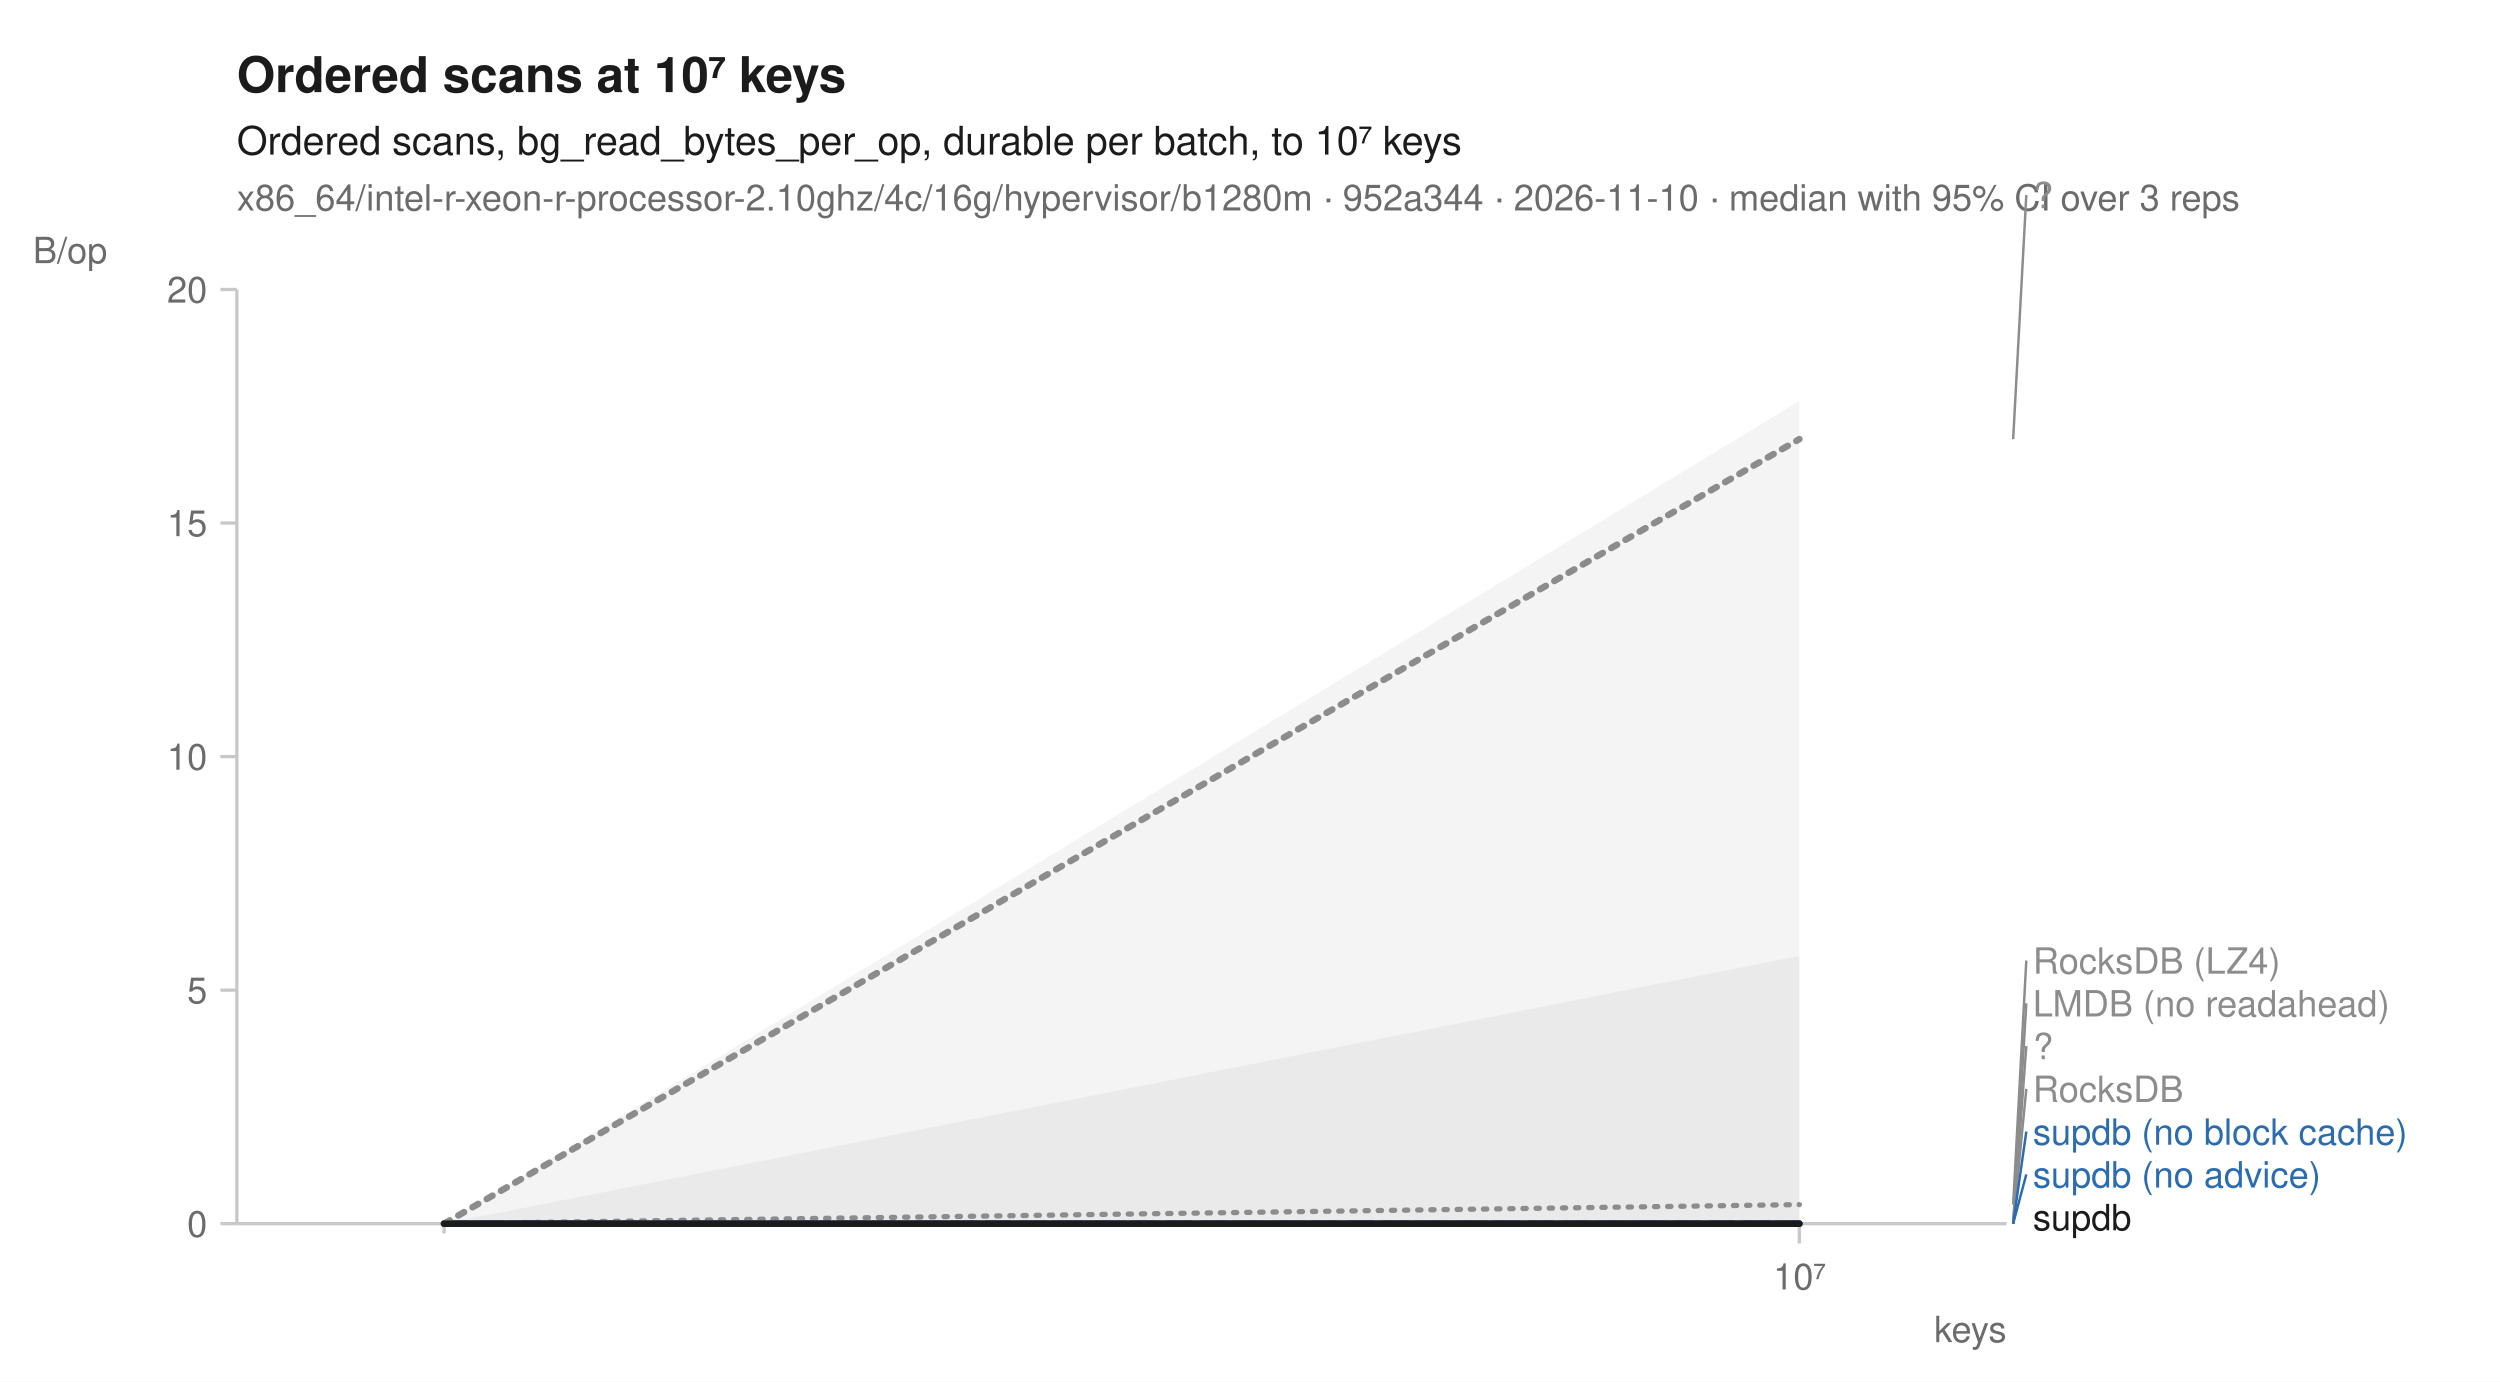
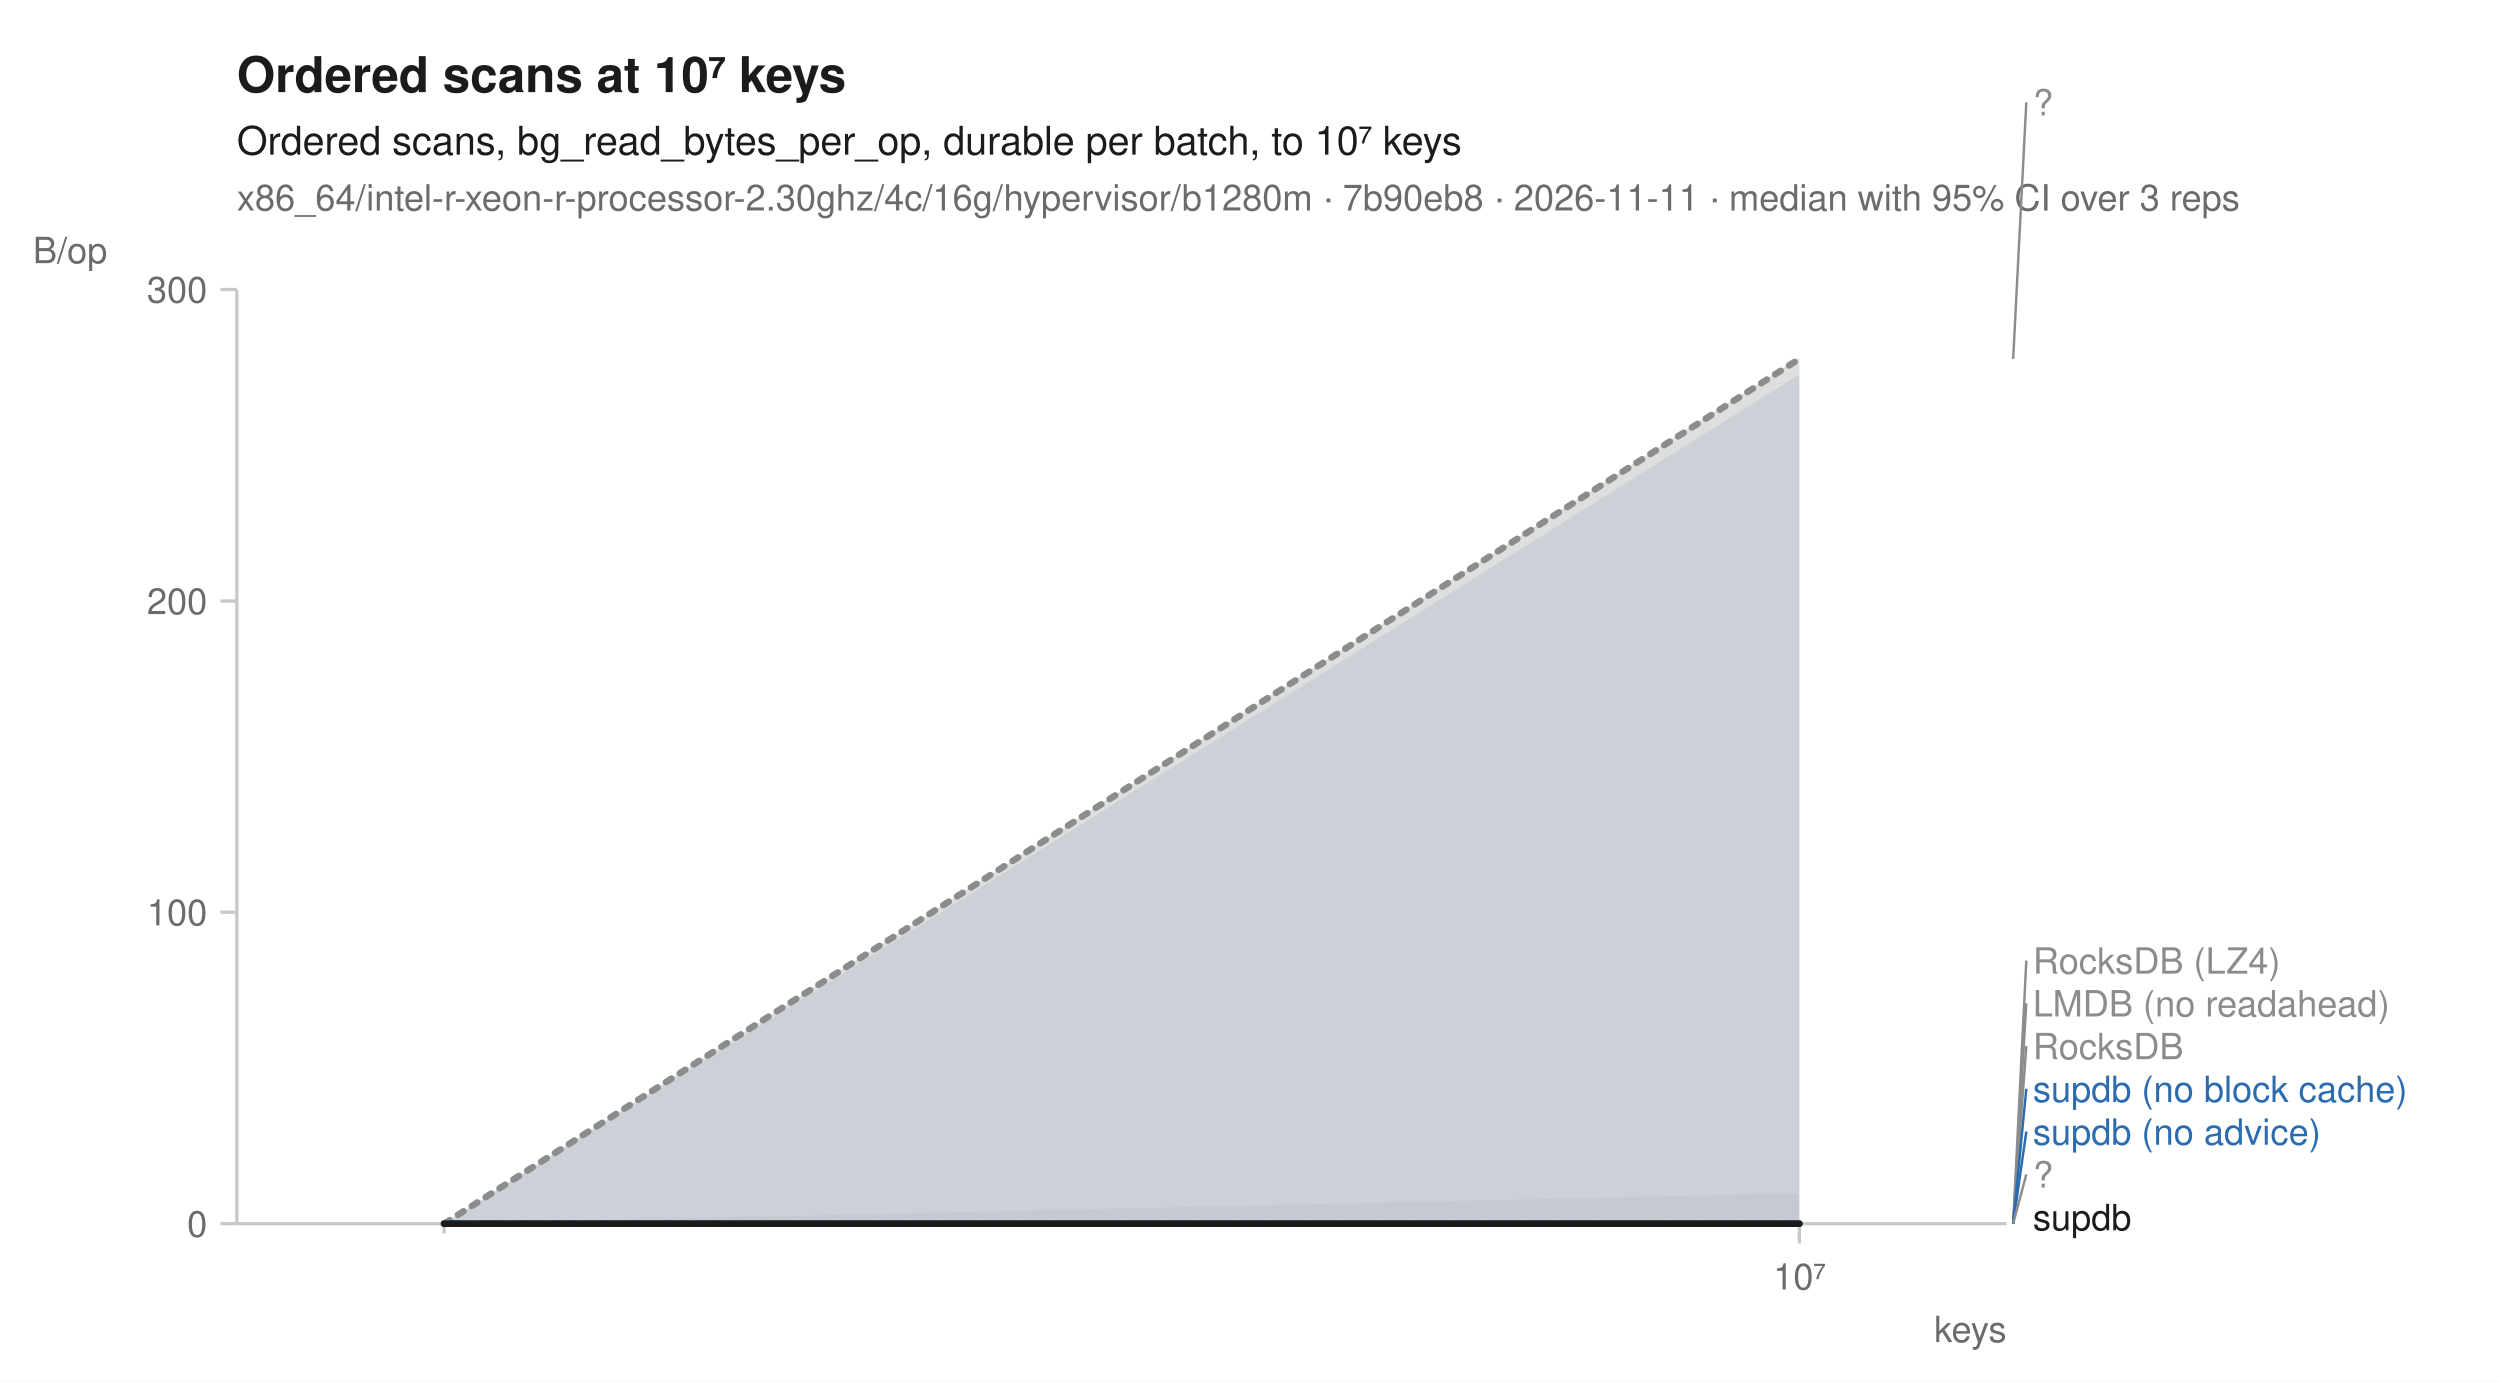
<svg xmlns="http://www.w3.org/2000/svg" width="760" height="420" viewBox="0 0 760 420" font-family="-apple-system, BlinkMacSystemFont, 'Segoe UI', Helvetica, Arial, sans-serif" fill="#1b1b1b">
  <rect width="760" height="420" fill="white" />
  <text x="72" y="28" font-size="15" font-weight="600">Ordered scans at 10⁷ keys</text>
  <text x="72" y="47" font-size="12">Ordered scans, bg_read_bytes_per_op, durable per batch, to 10⁷ keys</text>
-   <text x="72" y="64" font-size="11" fill="#6b6b6b">x86_64/intel-r-xeon-r-processor-2.10ghz/4c/16g/hypervisor/b1280m · 952a344 · 2026-11-10 · median with 95% CI over 3 reps</text>
+   <text x="72" y="64" font-size="11" fill="#6b6b6b">x86_64/intel-r-xeon-r-processor-2.30ghz/4c/16g/hypervisor/b1280m · 7b90eb8 · 2026-11-11 · median with 95% CI over 3 reps</text>
  <line x1="72" y1="372" x2="610" y2="372" stroke="#c8c8c8" stroke-width="1" />
  <line x1="72" y1="88" x2="72" y2="372" stroke="#c8c8c8" stroke-width="1" />
  <line x1="135.0" y1="372" x2="135.0" y2="375" stroke="#c8c8c8" stroke-width="1" />
  <line x1="547.0" y1="372" x2="547.0" y2="378" stroke="#c8c8c8" stroke-width="1" />
  <text x="547.0" y="392" font-size="11" text-anchor="middle" fill="#6b6b6b">10⁷</text>
  <text x="610" y="408" font-size="11" text-anchor="end" fill="#6b6b6b">keys</text>
  <line x1="67" y1="372.0" x2="72" y2="372.0" stroke="#c8c8c8" stroke-width="1" />
  <text x="63" y="376.0" font-size="11" text-anchor="end" fill="#6b6b6b">0</text>
-   <line x1="67" y1="301.0" x2="72" y2="301.0" stroke="#c8c8c8" stroke-width="1" />
-   <text x="63" y="305.0" font-size="11" text-anchor="end" fill="#6b6b6b">5</text>
-   <line x1="67" y1="230.0" x2="72" y2="230.0" stroke="#c8c8c8" stroke-width="1" />
-   <text x="63" y="234.0" font-size="11" text-anchor="end" fill="#6b6b6b">10</text>
-   <line x1="67" y1="159.0" x2="72" y2="159.0" stroke="#c8c8c8" stroke-width="1" />
-   <text x="63" y="163.0" font-size="11" text-anchor="end" fill="#6b6b6b">15</text>
+   <line x1="67" y1="277.3" x2="72" y2="277.3" stroke="#c8c8c8" stroke-width="1" />
+   <text x="63" y="281.3" font-size="11" text-anchor="end" fill="#6b6b6b">100</text>
+   <line x1="67" y1="182.7" x2="72" y2="182.7" stroke="#c8c8c8" stroke-width="1" />
+   <text x="63" y="186.7" font-size="11" text-anchor="end" fill="#6b6b6b">200</text>
  <line x1="67" y1="88.0" x2="72" y2="88.0" stroke="#c8c8c8" stroke-width="1" />
-   <text x="63" y="92.0" font-size="11" text-anchor="end" fill="#6b6b6b">20</text>
+   <text x="63" y="92.0" font-size="11" text-anchor="end" fill="#6b6b6b">300</text>
  <text x="10" y="80" font-size="11" text-anchor="start" fill="#6b6b6b">B/op</text>
-   <path d="M135.0,372.0 L547.0,290.6 L547.0,372.0 L135.0,372.0 Z" fill="#8c8c8c" fill-opacity="0.10" />
  <path d="M135.0,372.0 L547.0,372.0 L547.0,372.0 L135.0,372.0 Z" fill="#8c8c8c" fill-opacity="0.10" />
  <path d="M135.0,372.0 L547.0,372.0 L547.0,372.0 L135.0,372.0 Z" fill="#8c8c8c" fill-opacity="0.10" />
+   <path d="M135.0,372.0 L547.0,108.7 L547.0,372.0 L135.0,372.0 Z" fill="#8c8c8c" fill-opacity="0.10" />
  <path d="M135.0,372.0 L547.0,372.0 L547.0,372.0 L135.0,372.0 Z" fill="#8c8c8c" fill-opacity="0.10" />
+   <path d="M135.0,372.0 L547.0,113.8 L547.0,372.0 L135.0,372.0 Z" fill="#2b6cb0" fill-opacity="0.10" />
  <path d="M135.0,372.0 L547.0,372.0 L547.0,372.0 L135.0,372.0 Z" fill="#2b6cb0" fill-opacity="0.10" />
-   <path d="M135.0,372.0 L547.0,372.0 L547.0,372.0 L135.0,372.0 Z" fill="#2b6cb0" fill-opacity="0.10" />
-   <path d="M135.0,372.0 L547.0,121.9 L547.0,372.0 L135.0,372.0 Z" fill="#8c8c8c" fill-opacity="0.10" />
-   <path d="M135.0,372.0 L547.0,372.0 L547.0,372.0 L135.0,372.0 Z" fill="#1b1b1b" fill-opacity="0.10" />
-   <path d="M135.0,372.0 L547.0,366.2 " fill="none" stroke="#8c8c8c" stroke-width="1.6" stroke-linejoin="round" stroke-linecap="round" stroke-dasharray="1,3" />
+   <path d="M135.0,372.0 L547.0,362.7 L547.0,372.0 L135.0,372.0 Z" fill="#8c8c8c" fill-opacity="0.10" />
+   <path d="M135.0,372.0 L547.0,108.7 L547.0,372.0 L135.0,372.0 Z" fill="#1b1b1b" fill-opacity="0.10" />
+   <path d="M135.0,372.0 L547.0,372.0 " fill="none" stroke="#8c8c8c" stroke-width="1.6" stroke-linejoin="round" stroke-linecap="round" stroke-dasharray="1,3" />
  <path d="M135.0,372.0 L547.0,372.0 " fill="none" stroke="#8c8c8c" stroke-width="1.6" stroke-linejoin="round" stroke-linecap="round" stroke-dasharray="4,2" />
-   <path d="M135.0,372.0 L547.0,372.0 " fill="none" stroke="#8c8c8c" stroke-width="2" stroke-linejoin="round" stroke-linecap="round" stroke-dasharray="2,3" />
+   <path d="M135.0,372.0 L547.0,109.1 " fill="none" stroke="#8c8c8c" stroke-width="2" stroke-linejoin="round" stroke-linecap="round" stroke-dasharray="2,3" />
  <path d="M135.0,372.0 L547.0,372.0 " fill="none" stroke="#8c8c8c" stroke-width="1.6" stroke-linejoin="round" stroke-linecap="round" stroke-dasharray="7,4" />
  <path d="M135.0,372.0 L547.0,372.0 " fill="none" stroke="#2b6cb0" stroke-width="2" stroke-linejoin="round" stroke-linecap="round" stroke-dasharray="7,4" />
  <path d="M135.0,372.0 L547.0,372.0 " fill="none" stroke="#2b6cb0" stroke-width="2" stroke-linejoin="round" stroke-linecap="round" />
-   <path d="M135.0,372.0 L547.0,133.5 " fill="none" stroke="#8c8c8c" stroke-width="2" stroke-linejoin="round" stroke-linecap="round" stroke-dasharray="2,3" />
+   <path d="M135.0,372.0 L547.0,372.0 " fill="none" stroke="#8c8c8c" stroke-width="2" stroke-linejoin="round" stroke-linecap="round" stroke-dasharray="2,3" />
  <path d="M135.0,372.0 L547.0,372.0 " fill="none" stroke="#1b1b1b" stroke-width="2" stroke-linejoin="round" stroke-linecap="round" />
-   <line x1="612.0" y1="133.5" x2="616.0" y2="59.3" stroke="#8c8c8c" stroke-width="0.75" />
-   <text x="618.0" y="63.3" font-size="11" fill="#8c8c8c">?</text>
-   <line x1="612.0" y1="366.2" x2="616.0" y2="292.0" stroke="#8c8c8c" stroke-width="0.75" />
+   <line x1="612.0" y1="109.1" x2="616.0" y2="31.1" stroke="#8c8c8c" stroke-width="0.75" />
+   <text x="618.0" y="35.1" font-size="11" fill="#8c8c8c">?</text>
+   <line x1="612.0" y1="372.0" x2="616.0" y2="292.0" stroke="#8c8c8c" stroke-width="0.75" />
  <text x="618.0" y="296.0" font-size="11" fill="#8c8c8c">RocksDB (LZ4)</text>
  <line x1="612.0" y1="372.0" x2="616.0" y2="305.0" stroke="#8c8c8c" stroke-width="0.75" />
  <text x="618.0" y="309.0" font-size="11" fill="#8c8c8c">LMDB (no readahead)</text>
  <line x1="612.0" y1="372.0" x2="616.0" y2="318.0" stroke="#8c8c8c" stroke-width="0.75" />
-   <text x="618.0" y="322.0" font-size="11" fill="#8c8c8c">?</text>
-   <line x1="612.0" y1="372.0" x2="616.0" y2="331.0" stroke="#8c8c8c" stroke-width="0.75" />
-   <text x="618.0" y="335.0" font-size="11" fill="#8c8c8c">RocksDB</text>
+   <text x="618.0" y="322.0" font-size="11" fill="#8c8c8c">RocksDB</text>
+   <line x1="612.0" y1="372.0" x2="616.0" y2="331.0" stroke="#2b6cb0" stroke-width="0.75" />
+   <text x="618.0" y="335.0" font-size="11" fill="#2b6cb0">supdb (no block cache)</text>
  <line x1="612.0" y1="372.0" x2="616.0" y2="344.0" stroke="#2b6cb0" stroke-width="0.75" />
-   <text x="618.0" y="348.0" font-size="11" fill="#2b6cb0">supdb (no block cache)</text>
-   <line x1="612.0" y1="372.0" x2="616.0" y2="357.0" stroke="#2b6cb0" stroke-width="0.75" />
-   <text x="618.0" y="361.0" font-size="11" fill="#2b6cb0">supdb (no advice)</text>
+   <text x="618.0" y="348.0" font-size="11" fill="#2b6cb0">supdb (no advice)</text>
+   <line x1="612.0" y1="372.0" x2="616.0" y2="357.0" stroke="#8c8c8c" stroke-width="0.75" />
+   <text x="618.0" y="361.0" font-size="11" fill="#8c8c8c">?</text>
  <text x="618.0" y="374.0" font-size="11" fill="#1b1b1b">supdb</text>
</svg>
